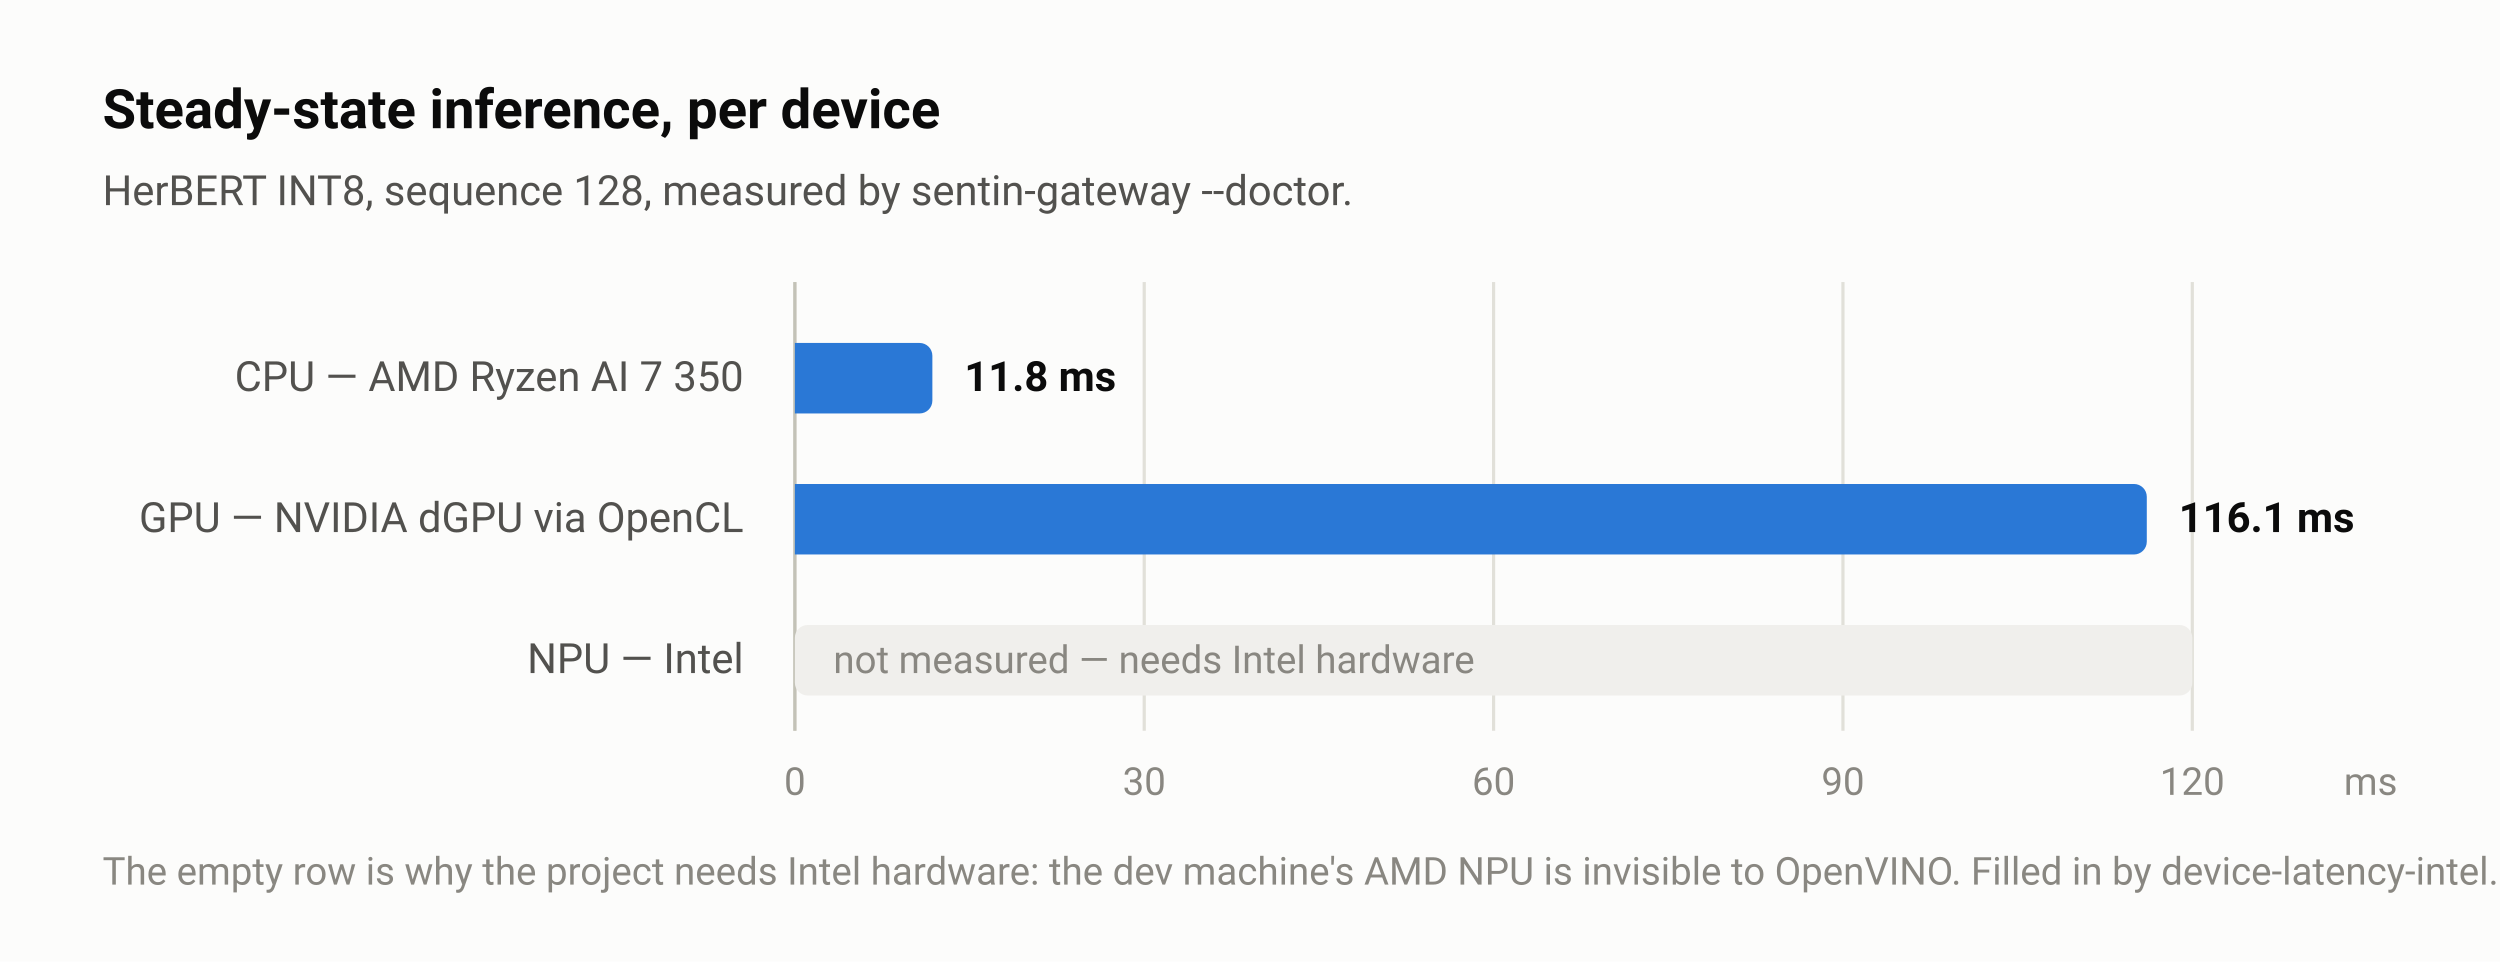
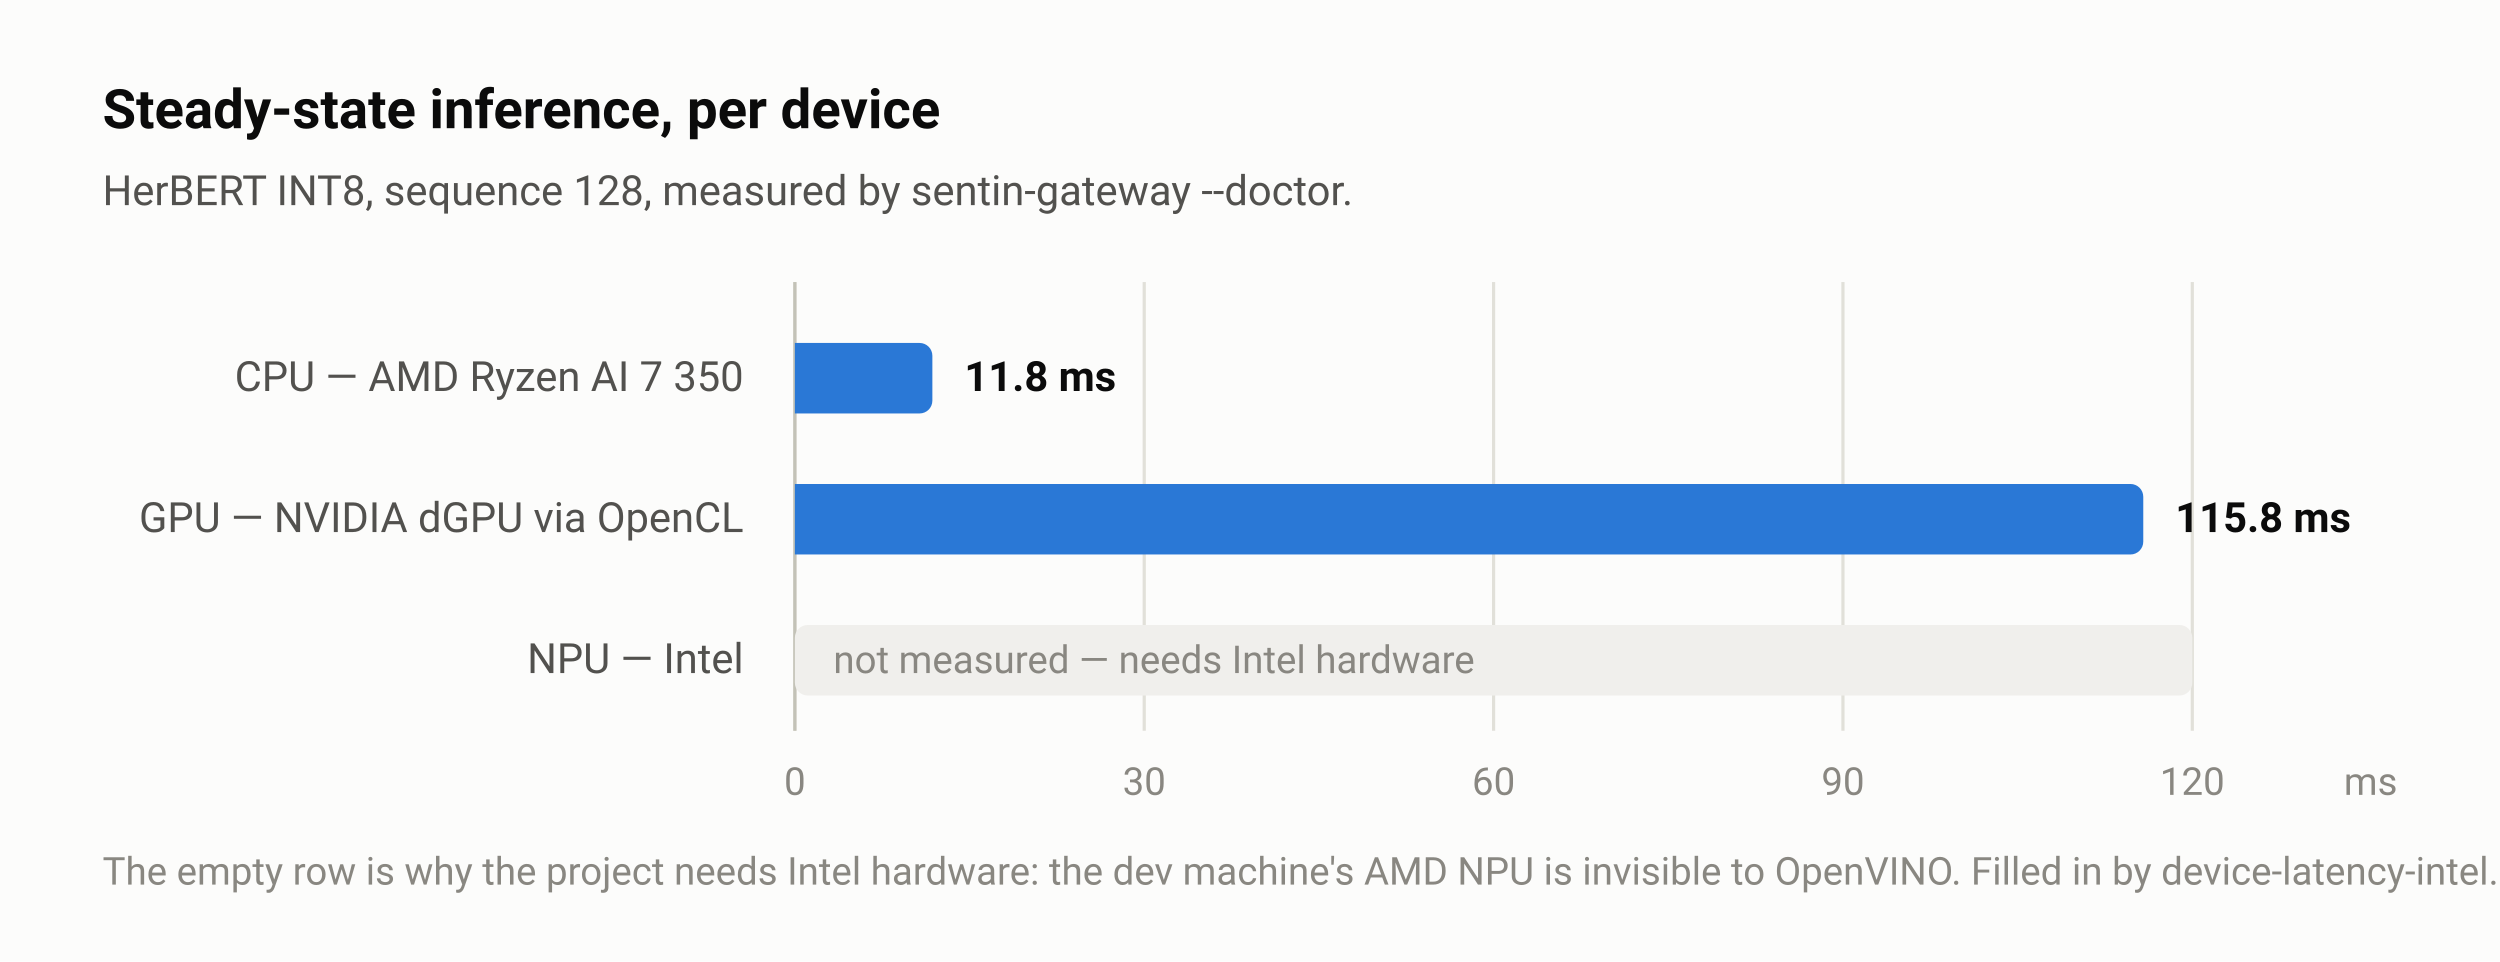
<svg xmlns="http://www.w3.org/2000/svg" viewBox="0 0 780 300" width="780" height="300" role="img" aria-label="Steady-state inference, per device">
  <rect width="780" height="300" fill="#fcfcfb" />
  <text x="32.0" y="40.0" font-family="system-ui, -apple-system, 'Segoe UI', Roboto, Helvetica, Arial, sans-serif" font-size="17" font-weight="650" fill="#0b0b0b" text-anchor="start">Steady-state inference, per device</text>
  <text x="32.0" y="64.0" font-family="system-ui, -apple-system, 'Segoe UI', Roboto, Helvetica, Arial, sans-serif" font-size="13" font-weight="400" fill="#52514e" text-anchor="start">HerBERT INT8, sequence 128, measured by sentin-gateway --doctor.</text>
  <line x1="248.0" y1="88.0" x2="248.0" y2="228.0" stroke="#e1e0d9" stroke-width="1" />
  <text x="248.0" y="248.0" font-family="system-ui, -apple-system, 'Segoe UI', Roboto, Helvetica, Arial, sans-serif" font-size="12" font-weight="400" fill="#898781" text-anchor="middle">0</text>
  <line x1="357.0" y1="88.0" x2="357.0" y2="228.0" stroke="#e1e0d9" stroke-width="1" />
  <text x="357.0" y="248.0" font-family="system-ui, -apple-system, 'Segoe UI', Roboto, Helvetica, Arial, sans-serif" font-size="12" font-weight="400" fill="#898781" text-anchor="middle">30</text>
  <line x1="466.0" y1="88.0" x2="466.0" y2="228.0" stroke="#e1e0d9" stroke-width="1" />
  <text x="466.0" y="248.0" font-family="system-ui, -apple-system, 'Segoe UI', Roboto, Helvetica, Arial, sans-serif" font-size="12" font-weight="400" fill="#898781" text-anchor="middle">60</text>
  <line x1="575.0" y1="88.0" x2="575.0" y2="228.0" stroke="#e1e0d9" stroke-width="1" />
  <text x="575.0" y="248.0" font-family="system-ui, -apple-system, 'Segoe UI', Roboto, Helvetica, Arial, sans-serif" font-size="12" font-weight="400" fill="#898781" text-anchor="middle">90</text>
  <line x1="684.0" y1="88.0" x2="684.0" y2="228.0" stroke="#e1e0d9" stroke-width="1" />
  <text x="684.0" y="248.0" font-family="system-ui, -apple-system, 'Segoe UI', Roboto, Helvetica, Arial, sans-serif" font-size="12" font-weight="400" fill="#898781" text-anchor="middle">120</text>
  <line x1="248.0" y1="88.0" x2="248.0" y2="228.0" stroke="#c3c2b7" stroke-width="1" />
  <text x="748.0" y="248.0" font-family="system-ui, -apple-system, 'Segoe UI', Roboto, Helvetica, Arial, sans-serif" font-size="12" font-weight="400" fill="#898781" text-anchor="end">ms</text>
  <text x="232.0" y="122.0" font-family="system-ui, -apple-system, 'Segoe UI', Roboto, Helvetica, Arial, sans-serif" font-size="13" font-weight="400" fill="#52514e" text-anchor="end">CPU — AMD Ryzen AI 7 350</text>
  <g fill="#2a78d6">
    <path d="M 248.0 107.0 H 286.9 A 4 4 0 0 1 290.9 111.0 V 125.0 A 4 4 0 0 1 286.9 129.0 H 248.0 Z" />
  </g>
  <text x="300.9" y="122.0" font-family="system-ui, -apple-system, 'Segoe UI', Roboto, Helvetica, Arial, sans-serif" font-size="13" font-weight="650" fill="#0b0b0b" text-anchor="start">11.8 ms</text>
  <text x="232.0" y="166.0" font-family="system-ui, -apple-system, 'Segoe UI', Roboto, Helvetica, Arial, sans-serif" font-size="13" font-weight="400" fill="#52514e" text-anchor="end">GPU — NVIDIA dGPU via OpenCL</text>
  <g fill="#2a78d6">
-     <path d="M 248.0 151.0 H 665.8 A 4 4 0 0 1 669.8 155.0 V 169.0 A 4 4 0 0 1 665.8 173.0 H 248.0 Z" />
+     <path d="M 248.0 151.0 H 664.7 A 4 4 0 0 1 668.7 155.0 V 169.0 A 4 4 0 0 1 664.7 173.0 H 248.0 Z" />
  </g>
-   <text x="679.8" y="166.0" font-family="system-ui, -apple-system, 'Segoe UI', Roboto, Helvetica, Arial, sans-serif" font-size="13" font-weight="650" fill="#0b0b0b" text-anchor="start">116.1 ms</text>
+   <text x="678.7" y="166.0" font-family="system-ui, -apple-system, 'Segoe UI', Roboto, Helvetica, Arial, sans-serif" font-size="13" font-weight="650" fill="#0b0b0b" text-anchor="start">115.8 ms</text>
  <text x="232.0" y="210.0" font-family="system-ui, -apple-system, 'Segoe UI', Roboto, Helvetica, Arial, sans-serif" font-size="13" font-weight="400" fill="#52514e" text-anchor="end">NPU — Intel</text>
  <rect x="248.0" y="195.0" width="436.0" height="22" rx="4" fill="#f0efec" />
  <text x="260.0" y="210.0" font-family="system-ui, -apple-system, 'Segoe UI', Roboto, Helvetica, Arial, sans-serif" font-size="12" font-weight="400" fill="#898781" text-anchor="start">not measured — needs Intel hardware</text>
  <text x="32.0" y="276.0" font-family="system-ui, -apple-system, 'Segoe UI', Roboto, Helvetica, Arial, sans-serif" font-size="12" font-weight="400" fill="#898781" text-anchor="start">The empty row is why the project needs Intel hardware: the dev machine's AMD NPU is invisible to OpenVINO. Filled in by device-latency-intel.</text>
</svg>
